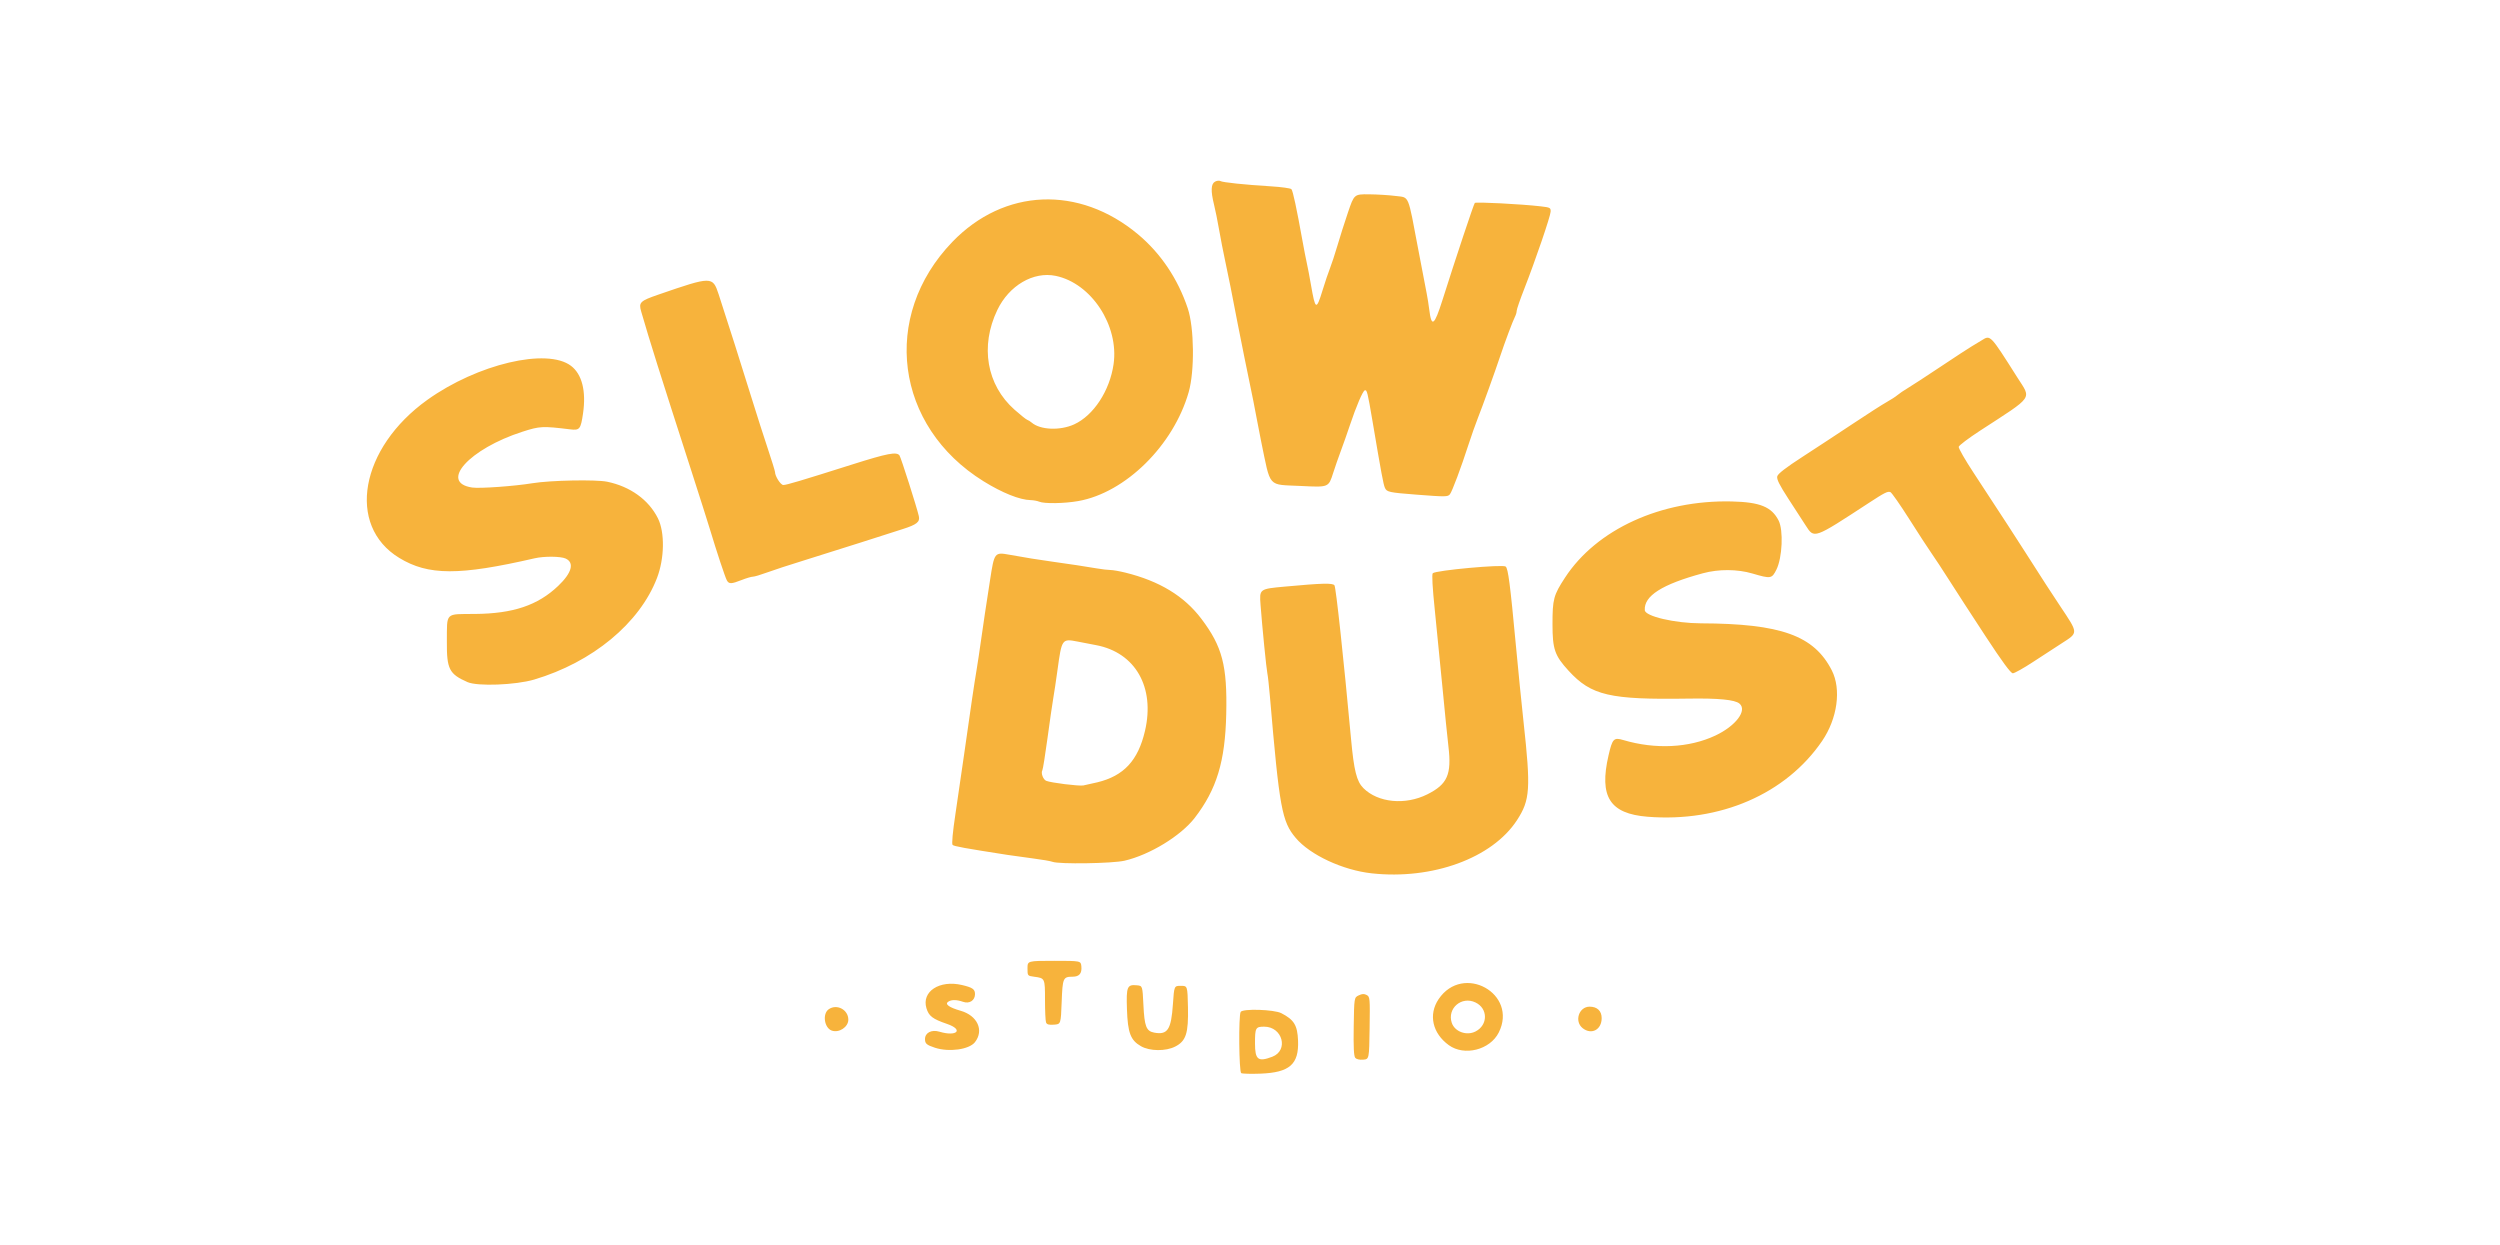
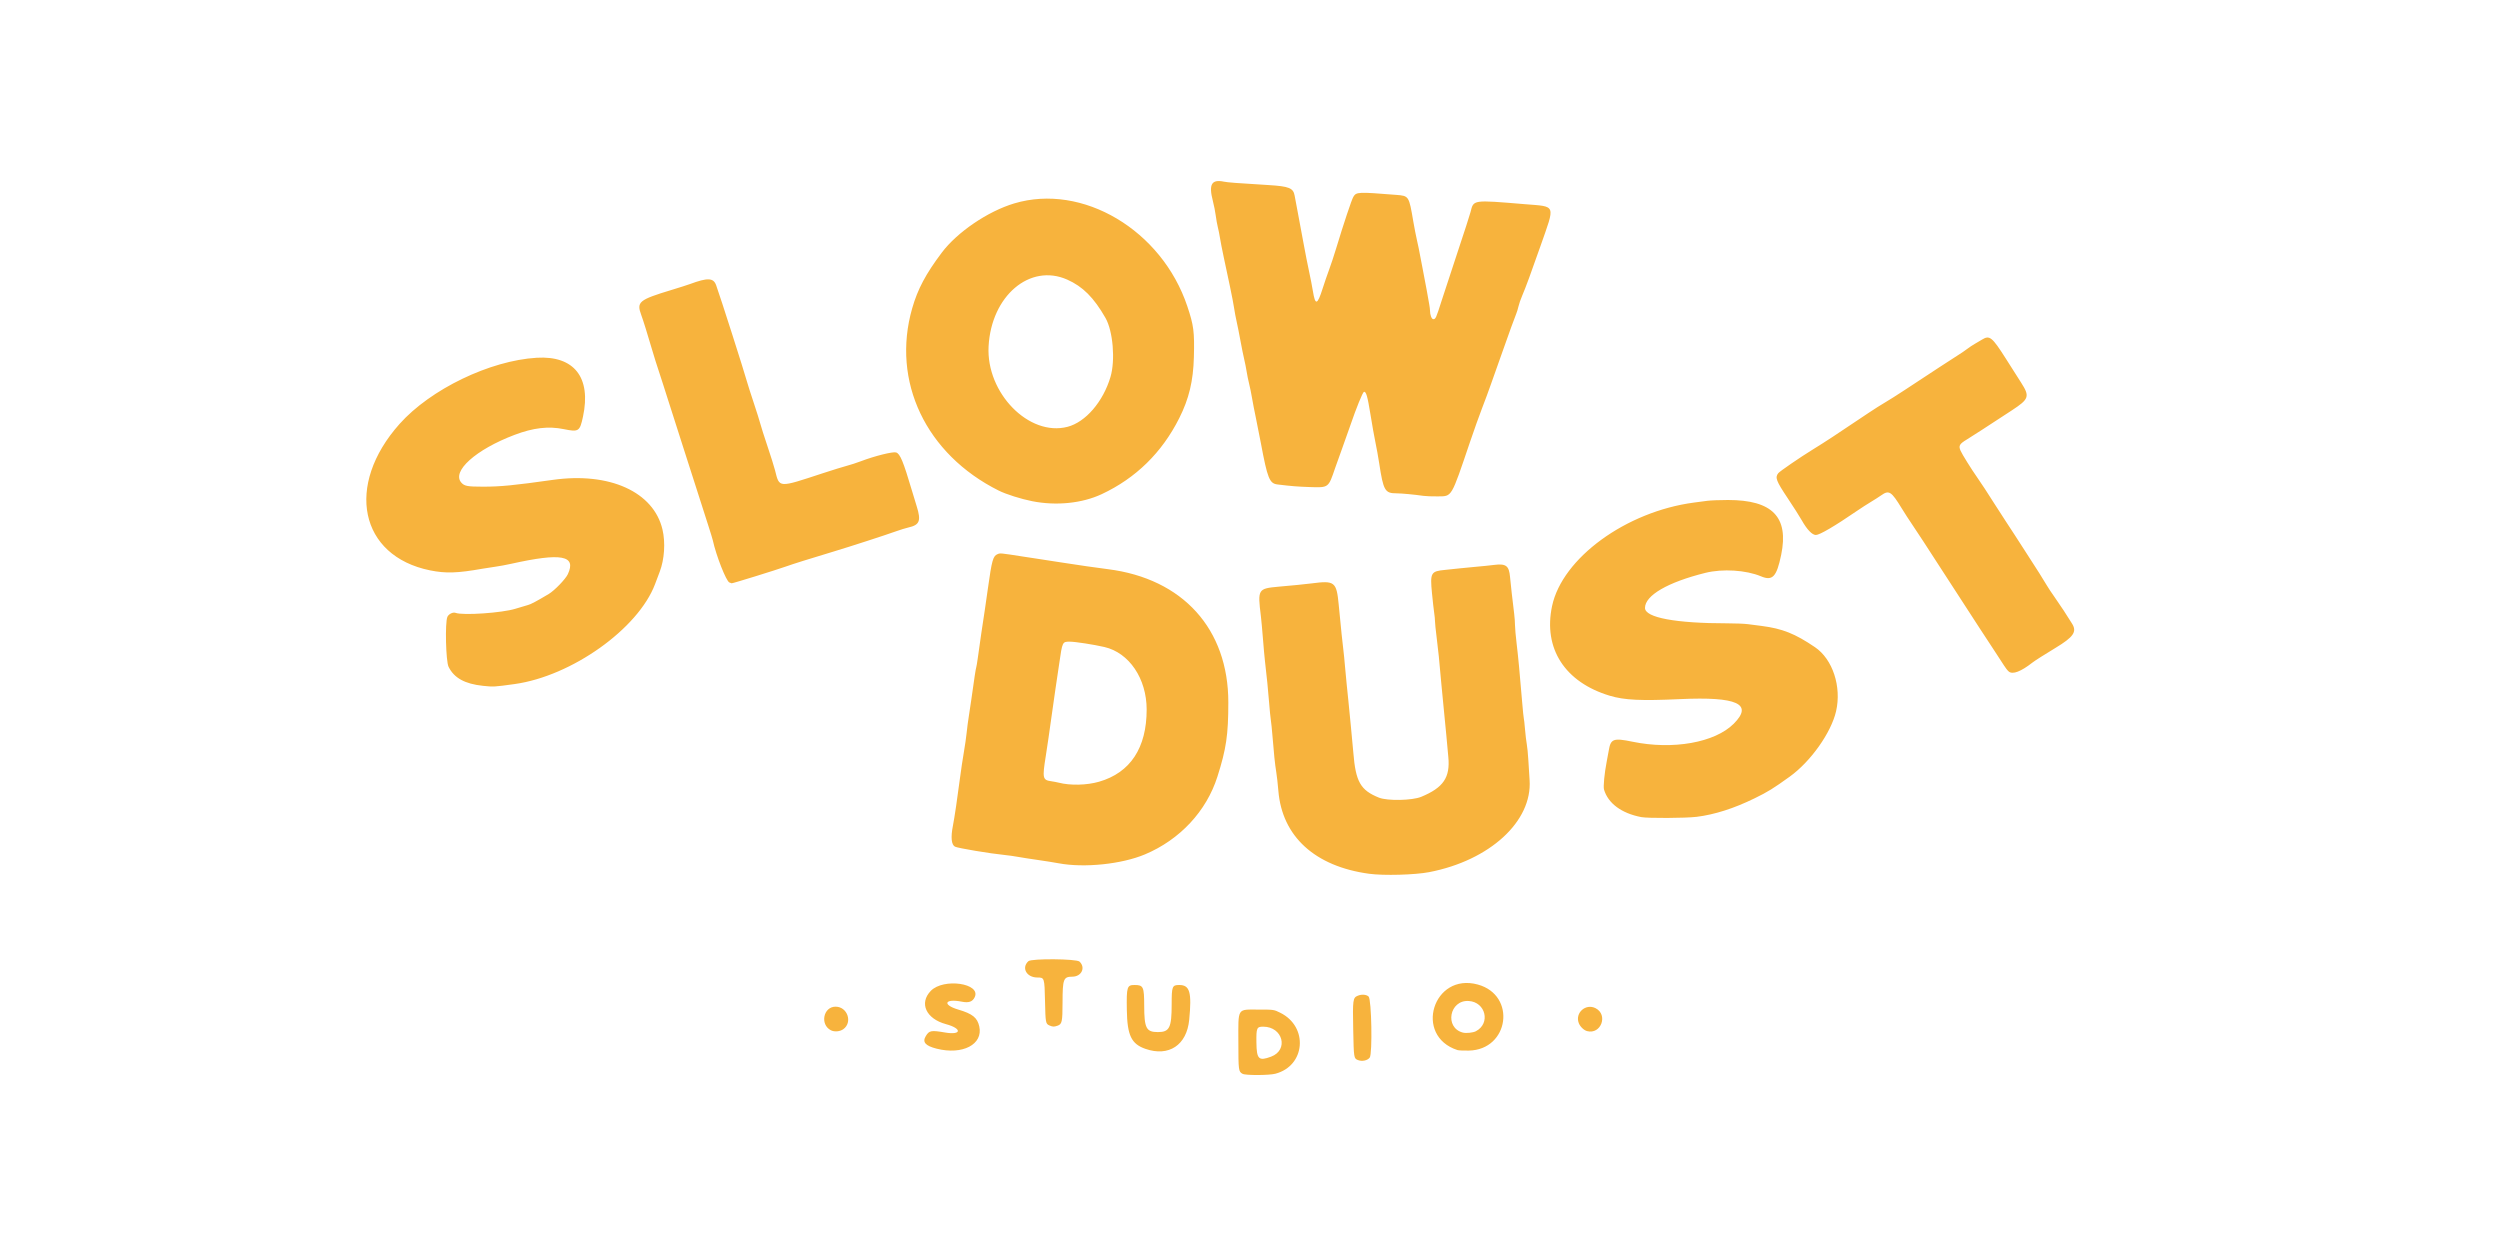
- <svg xmlns="http://www.w3.org/2000/svg" viewBox="0 0 1500 747" preserveAspectRatio="xMidYMid meet" aria-label="Slow Dust Studio">
-   <path fill="#f7b33c" fill-rule="evenodd" d="M744.74 643.88C743.38 643.11 743.08 609.30 744.41 607.14C745.68 605.08 764.45 605.68 768.79 607.91C776.44 611.84 778.46 615.15 778.83 624.32C779.41 638.59 773.79 643.53 756.24 644.19C750.60 644.40 745.43 644.26 744.74 643.88zM763.35 634.06C773.35 630.25 769.54 616.00 758.53 616.00C753.35 616.00 753.00 616.64 753.00 626.01C753.00 635.86 754.84 637.29 763.35 634.06zM813.14 634.67C812.30 633.65 812.03 628.18 812.23 615.88C812.50 598.52 812.50 598.52 815.23 597.22C817.27 596.24 818.48 596.19 820.00 597.00C821.96 598.05 822.03 598.85 821.77 616.80C821.50 635.50 821.50 635.50 817.91 635.80C815.70 635.99 813.87 635.55 813.14 634.67zM561.00 628.65C555.95 626.99 555.00 626.17 555.00 623.46C555.00 619.62 558.94 617.60 563.67 619.02C574.17 622.16 578.40 617.84 568.24 614.36C559.54 611.38 557.28 609.65 555.86 604.92C552.86 594.91 563.69 587.85 577.18 591.01C583.54 592.51 585.00 593.52 585.00 596.47C585.00 600.25 581.67 602.43 577.90 601.11C574.01 599.76 571.00 599.71 569.00 600.98C566.67 602.45 569.39 604.47 576.35 606.45C586.48 609.33 590.54 618.23 584.95 625.33C581.49 629.73 569.43 631.40 561.00 628.65zM684.59 627.73C678.32 624.16 676.65 619.73 676.17 605.50C675.72 591.92 676.27 590.61 682.18 591.18C685.50 591.50 685.50 591.50 686.05 603.00C686.66 615.84 687.76 618.68 692.50 619.57C700.56 621.08 702.72 617.80 703.75 602.50C704.50 591.50 704.50 591.50 708.50 591.50C712.50 591.50 712.50 591.50 712.78 604.29C713.12 619.99 711.63 624.62 705.12 627.94C699.42 630.85 689.87 630.75 684.59 627.73zM869.28 627.09C859.44 619.96 856.95 608.75 863.15 599.52C877.77 577.78 910.96 596.14 899.26 619.50C894.03 629.94 878.61 633.85 869.28 627.09zM885.32 618.88C892.88 615.02 892.85 605.05 885.26 601.46C876.94 597.50 868.20 605.01 871.05 613.66C872.82 619.02 879.95 621.63 885.32 618.88zM499.00 618.33C494.53 616.67 493.36 608.26 497.22 605.56C502.09 602.15 509.00 605.81 509.00 611.80C509.00 616.25 503.35 619.94 499.00 618.33zM949.63 616.93C944.45 612.85 947.29 604.00 953.78 604.00C958.32 604.00 961.00 606.55 961.00 610.88C961.00 617.83 954.91 621.07 949.63 616.93zM627.63 613.47C627.28 612.57 627.00 606.50 627.00 599.98C627.00 586.91 627.00 586.90 620.50 586.04C616.51 585.50 616.50 585.49 616.50 581.00C616.50 576.50 616.50 576.50 632.50 576.50C648.50 576.50 648.50 576.50 648.82 579.82C649.22 584.04 647.58 586.00 643.63 586.02C637.83 586.04 637.55 586.70 637.00 601.21C636.50 614.50 636.50 614.50 632.38 614.80C629.29 615.03 628.10 614.69 627.63 613.47zM823.00 524.00C805.64 522.09 786.08 512.98 777.46 502.78C769.14 492.95 767.68 484.95 761.96 418.00C761.42 411.68 760.73 405.40 760.42 404.06C759.85 401.53 757.31 376.05 756.33 362.97C755.61 353.34 755.58 353.36 771.05 351.95C793.51 349.89 799.54 349.74 800.67 351.18C801.57 352.34 806.19 395.16 810.64 443.50C812.37 462.37 814.00 468.85 818.02 472.86C826.79 481.64 843.16 483.23 856.40 476.60C868.45 470.57 871.04 464.71 869.07 447.97C868.46 442.76 866.86 427.02 865.53 413.00C864.19 398.98 862.11 377.92 860.90 366.20C859.48 352.48 859.04 344.56 859.66 343.94C861.40 342.20 901.70 338.51 903.41 339.93C904.89 341.16 906.11 350.57 909.51 387.00C910.93 402.12 912.99 422.82 914.11 433.00C918.53 473.42 918.09 480.00 910.15 492.17C895.32 514.89 859.44 527.99 823.00 524.00zM631.50 517.09C630.40 516.66 625.23 515.76 620.00 515.09C614.77 514.42 607.80 513.45 604.50 512.94C578.65 508.91 572.38 507.77 571.56 506.95C570.96 506.36 571.61 499.39 573.28 488.26C574.74 478.49 577.09 462.40 578.49 452.50C582.54 423.79 584.48 410.68 586.02 401.50C586.58 398.20 587.69 390.77 588.50 385.00C589.31 379.23 590.42 371.57 590.97 368.00C591.52 364.43 592.90 355.43 594.04 348.00C596.58 331.40 596.72 331.22 605.72 332.85C615.84 334.68 622.62 335.77 631.50 337.01C642.41 338.53 651.42 339.90 658.06 341.04C661.12 341.57 664.79 342.00 666.23 342.00C667.66 342.00 671.69 342.70 675.17 343.56C695.68 348.63 710.48 357.61 720.80 371.25C733.42 387.94 736.40 399.36 735.74 428.50C735.10 456.89 730.00 473.65 716.81 490.75C708.46 501.56 689.81 512.93 674.69 516.43C667.40 518.11 635.37 518.60 631.50 517.09zM988.50 490.04C965.86 488.21 959.40 478.06 965.11 453.28C967.44 443.15 968.24 442.33 974.02 444.04C993.24 449.73 1013.43 448.75 1029.19 441.35C1041.50 435.57 1048.55 426.19 1043.65 422.13C1040.89 419.83 1031.06 418.88 1013.00 419.16C965.80 419.89 954.78 417.32 941.14 402.43C932.81 393.33 931.50 389.53 931.50 374.50C931.50 359.46 932.13 357.12 939.01 346.58C957.95 317.57 996.61 299.89 1039.00 300.87C1055.96 301.26 1062.97 304.10 1067.16 312.31C1070.13 318.13 1069.40 334.61 1065.86 341.75C1063.12 347.26 1062.51 347.36 1051.50 344.12C1042.40 341.44 1031.26 341.38 1021.73 343.96C997.23 350.58 986.26 357.57 986.88 366.14C987.14 369.79 1004.90 373.94 1020.50 374.00C1068.59 374.18 1088.40 381.29 1099.08 402.22C1104.87 413.57 1102.47 431.08 1093.28 444.57C1071.58 476.39 1032.05 493.54 988.50 490.04zM658.37 469.40C674.30 465.54 682.85 456.32 687.00 438.50C693.09 412.38 681.26 391.59 657.75 387.10C654.59 386.49 649.55 385.52 646.55 384.94C637.18 383.12 637.06 383.28 634.50 402.00C633.63 408.32 632.49 415.98 631.95 419.00C631.42 422.02 629.87 432.75 628.51 442.82C627.14 452.90 625.75 461.59 625.42 462.13C624.41 463.76 625.86 467.73 627.74 468.50C630.61 469.67 647.29 471.75 650.00 471.27C651.38 471.02 655.14 470.18 658.37 469.40zM280.50 409.26C269.50 404.40 268.01 401.48 268.12 385.00C268.24 367.09 266.78 368.52 285.05 368.37C307.87 368.17 322.65 363.20 334.86 351.59C343.12 343.75 344.80 337.60 339.37 335.12C336.33 333.74 326.49 333.66 320.76 334.98C275.52 345.42 256.95 345.36 239.54 334.74C207.70 315.34 216.03 268.76 256.50 239.85C286.48 218.43 328.26 208.57 342.62 219.52C349.21 224.55 351.76 234.63 349.83 247.99C348.44 257.56 347.83 258.32 342.06 257.61C325.51 255.59 323.93 255.67 313.50 259.02C281.51 269.31 263.29 289.52 283.30 292.52C287.83 293.20 308.67 291.71 319.50 289.93C330.17 288.17 357.52 287.63 364.33 289.04C378.15 291.89 389.24 299.90 394.76 311.00C398.95 319.42 398.71 335.02 394.20 346.79C383.80 373.93 355.48 397.35 320.50 407.74C309.39 411.03 286.49 411.91 280.50 409.26zM1191.21 381.56C1183.12 369.22 1173.35 354.16 1169.50 348.09C1165.65 342.02 1160.92 334.83 1159.00 332.10C1157.08 329.38 1151.03 320.09 1145.57 311.47C1140.10 302.85 1135.01 295.56 1134.25 295.27C1132.61 294.64 1130.82 295.54 1121.27 301.78C1088.00 323.52 1088.60 323.31 1083.41 315.28C1081.71 312.65 1077.04 305.45 1073.04 299.28C1067.56 290.82 1065.91 287.50 1066.36 285.78C1066.77 284.22 1071.56 280.52 1081.64 274.00C1089.71 268.77 1103.34 259.83 1111.91 254.12C1120.48 248.41 1129.53 242.62 1132.00 241.25C1134.47 239.87 1137.40 237.98 1138.50 237.04C1139.60 236.09 1142.30 234.26 1144.50 232.96C1146.70 231.66 1155.62 225.85 1164.31 220.05C1173.01 214.25 1181.33 208.80 1182.81 207.95C1184.29 207.09 1187.04 205.43 1188.92 204.25C1194.32 200.88 1193.88 200.42 1210.40 226.47C1218.86 239.81 1220.74 237.14 1188.01 258.43C1181.14 262.90 1175.38 267.25 1175.22 268.10C1175.06 268.95 1179.10 275.99 1184.21 283.75C1192.93 297.00 1202.24 311.24 1204.50 314.79C1205.05 315.65 1210.02 323.36 1215.55 331.93C1221.08 340.49 1226.48 348.92 1227.55 350.65C1228.62 352.38 1232.47 358.24 1236.10 363.67C1247.15 380.24 1247.12 379.50 1237.01 386.00C1233.16 388.48 1225.40 393.53 1219.76 397.22C1214.12 400.92 1208.69 403.96 1207.71 403.97C1206.46 403.99 1201.43 397.16 1191.21 381.56zM436.08 348.15C435.04 346.21 429.92 330.76 426.09 318.00C424.85 313.88 419.85 298.12 414.97 283.00C395.33 222.08 390.02 205.23 384.71 186.90C383.12 181.43 384.01 180.56 395.17 176.72C427.11 165.71 427.57 165.71 431.16 176.50C434.72 187.20 446.79 225.21 451.96 242.00C454.25 249.43 458.12 261.49 460.56 268.82C463.00 276.14 465.00 282.60 465.00 283.17C465.00 285.70 468.37 291.00 469.99 291.00C471.93 291.00 480.23 288.53 511.48 278.64C532.56 271.97 537.96 270.94 539.69 273.25C540.55 274.40 550.19 304.66 551.30 309.70C552.07 313.18 550.07 314.77 541.50 317.49C537.10 318.88 525.85 322.49 516.50 325.49C507.15 328.50 492.07 333.25 483.00 336.05C473.93 338.84 463.56 342.23 459.98 343.57C456.39 344.90 452.69 346.00 451.76 346.00C450.83 346.00 447.79 346.90 445.00 348.00C438.73 350.47 437.34 350.50 436.08 348.15zM623.50 301.00C622.40 300.53 620.08 300.11 618.36 300.07C611.81 299.92 601.35 295.73 590.10 288.75C536.98 255.78 528.39 189.81 571.39 145.16C602.45 112.91 647.42 111.06 682.77 140.56C696.43 151.97 706.72 167.27 712.65 185.00C716.55 196.64 716.84 222.61 713.21 235.29C704.07 267.24 675.34 295.59 647.00 300.63C638.61 302.12 626.55 302.31 623.50 301.00zM850.00 296.80C833.45 295.52 832.05 295.22 830.95 292.70C830.01 290.57 828.82 284.17 823.47 252.50C820.54 235.22 820.18 233.77 818.86 234.21C817.65 234.62 813.74 243.77 809.98 255.00C808.42 259.68 805.96 266.65 804.52 270.50C803.08 274.35 801.02 280.26 799.95 283.63C797.13 292.48 797.30 292.41 780.74 291.59C760.15 290.57 762.62 293.35 756.62 264.50C755.82 260.65 754.64 254.57 754.00 251.00C752.88 244.77 752.22 241.47 746.66 214.50C745.30 207.90 743.46 198.68 742.57 194.00C739.50 177.82 736.83 164.46 734.99 156.00C733.97 151.32 732.40 143.22 731.49 138.00C730.59 132.78 729.21 125.92 728.42 122.77C726.38 114.52 726.56 110.31 729.02 108.99C730.13 108.39 731.56 108.23 732.20 108.62C733.54 109.45 746.70 110.83 762.70 111.81C768.86 112.19 774.32 112.95 774.84 113.50C775.73 114.45 777.97 124.93 781.49 144.50C782.38 149.45 783.55 155.46 784.09 157.86C784.64 160.26 785.75 166.11 786.57 170.86C789.20 186.12 789.78 186.40 793.51 174.25C794.98 169.44 796.99 163.47 797.98 161.00C798.96 158.53 800.96 152.45 802.41 147.50C803.85 142.55 806.72 133.55 808.77 127.50C812.50 116.50 812.50 116.50 821.50 116.59C826.45 116.64 833.65 117.09 837.49 117.59C845.73 118.66 844.56 115.87 851.02 150.00C853.25 161.82 855.49 173.53 856.00 176.00C856.50 178.47 857.18 182.77 857.52 185.55C858.88 196.75 860.56 195.57 865.49 180.00C873.38 155.05 884.23 122.46 884.88 121.76C885.56 121.05 912.62 122.44 924.50 123.81C930.09 124.45 930.49 124.67 930.38 127.00C930.24 129.89 921.29 156.09 914.59 173.23C912.06 179.68 910.00 185.67 910.00 186.54C910.00 187.42 909.53 189.02 908.95 190.10C907.78 192.29 902.82 205.54 900.01 214.00C897.16 222.60 889.50 243.82 886.66 251.00C885.25 254.57 882.79 261.55 881.19 266.50C876.74 280.32 871.25 294.99 869.94 296.57C868.65 298.13 867.43 298.14 850.00 296.80zM644.50 254.62C656.15 249.28 665.86 234.45 668.15 218.50C671.47 195.38 654.85 170.00 633.46 165.53C620.07 162.73 605.46 171.26 598.39 186.01C587.96 207.75 591.98 231.00 608.73 245.83C612.25 248.95 615.67 251.67 616.32 251.88C616.97 252.09 618.17 252.84 619.00 253.55C624.15 257.99 636.06 258.48 644.50 254.62z" />
+ <svg xmlns="http://www.w3.org/2000/svg" viewBox="0 0 3000 1494" preserveAspectRatio="xMidYMid meet" aria-label="Slow Dust Studio">
+   <path fill="#f7b33d" fill-rule="evenodd" d="M1491.11 1288.60C1486.23 1285.90 1486.07 1284.71 1486.04 1250.27C1485.99 1208.62 1484.19 1211.50 1510.22 1211.50C1528.61 1211.50 1528.61 1211.50 1536.28 1215.29C1570.38 1232.15 1566.59 1279.06 1530.38 1288.49C1522.75 1290.48 1494.64 1290.56 1491.11 1288.60zM1629.47 1272.05C1624.61 1270.08 1624.54 1269.63 1623.86 1235.60C1623.14 1199.50 1623.43 1197.31 1629.32 1194.87C1634.06 1192.90 1639.80 1193.36 1642.35 1195.90C1645.87 1199.42 1647.05 1264.52 1643.67 1269.09C1641.02 1272.68 1634.41 1274.05 1629.47 1272.05zM1525.30 1267.99C1546.73 1259.97 1539.43 1232.03 1515.90 1232.01C1508.07 1232.00 1507.46 1233.42 1507.70 1251.23C1507.96 1271.13 1510.49 1273.53 1525.30 1267.99zM1124.00 1258.42C1110.40 1254.98 1106.55 1250.52 1110.96 1243.30C1115.08 1236.54 1117.29 1236.13 1134.17 1239.02C1153.94 1242.40 1154.78 1234.26 1135.20 1228.99C1111.20 1222.53 1102.65 1203.73 1117.01 1188.99C1132.24 1173.35 1177.60 1179.94 1169.64 1196.64C1167.05 1202.07 1162.52 1203.67 1154.36 1202.05C1133.59 1197.92 1130.14 1205.67 1150.12 1211.56C1166.99 1216.54 1172.78 1221.20 1175.13 1231.67C1179.96 1253.27 1155.11 1266.27 1124.00 1258.42zM1374.50 1258.62C1357.62 1252.74 1352.70 1242.48 1352.21 1212.11C1351.75 1184.11 1352.40 1182.00 1361.45 1182.00C1372.05 1182.00 1372.99 1184.00 1373.04 1206.80C1373.11 1233.96 1375.47 1238.50 1389.52 1238.50C1403.41 1238.50 1406.00 1233.27 1406.00 1205.19C1406.00 1183.55 1406.61 1182.00 1415.12 1182.00C1427.80 1182.00 1430.26 1190.59 1427.05 1223.77C1424.11 1254.15 1402.61 1268.41 1374.50 1258.62zM1749.00 1260.10C1696.12 1243.04 1719.78 1166.69 1773.37 1181.44C1820.03 1194.27 1811.06 1259.80 1762.53 1260.71C1756.46 1260.82 1750.38 1260.55 1749.00 1260.10zM1771.01 1237.50C1788.96 1228.21 1782.91 1202.48 1762.47 1201.18C1739.28 1199.70 1733.10 1233.36 1755.50 1239.12C1759.40 1240.12 1767.59 1239.27 1771.01 1237.50zM997.02 1236.30C983.70 1229.40 988.01 1207.99 1002.71 1208.01C1016.96 1208.03 1023.41 1226.87 1011.96 1235.03C1007.86 1237.95 1001.27 1238.51 997.02 1236.30zM1904.50 1237.32C1900.62 1236.30 1896.16 1231.99 1894.51 1227.67C1889.82 1215.40 1902.90 1203.83 1914.67 1209.83C1930.12 1217.71 1921.23 1241.75 1904.50 1237.32zM1259.40 1230.57C1254.78 1228.56 1254.59 1227.51 1254.02 1201.35C1253.41 1173.21 1253.35 1173.00 1244.81 1173.00C1231.83 1173.00 1225.41 1161.27 1234.10 1153.41C1237.78 1150.07 1291.79 1150.52 1295.40 1153.91C1303.04 1161.08 1297.86 1171.98 1286.80 1172.01C1276.14 1172.05 1275.13 1174.69 1275.06 1202.80C1274.99 1226.53 1274.46 1228.95 1268.88 1230.89C1264.85 1232.30 1263.24 1232.24 1259.40 1230.57zM1643.00 1048.53C1577.90 1039.69 1538.53 1003.73 1534.04 949.00C1533.39 941.02 1532.25 930.90 1531.51 926.50C1530.03 917.62 1528.53 903.36 1526.95 883.00C1526.37 875.58 1525.49 867.02 1525.00 864.00C1524.51 860.98 1523.60 851.75 1522.97 843.50C1521.90 829.52 1520.02 810.71 1517.92 793.00C1517.43 788.88 1516.36 776.95 1515.54 766.50C1514.73 756.05 1513.61 743.90 1513.07 739.50C1509.06 706.90 1509.43 706.30 1534.50 703.99C1541.10 703.38 1551.00 702.47 1556.50 701.97C1562.00 701.46 1569.88 700.61 1574.00 700.07C1601.68 696.45 1603.82 698.13 1606.44 725.50C1609.28 755.08 1611.04 772.27 1612.05 780.00C1612.58 784.12 1613.45 792.90 1613.98 799.50C1614.51 806.10 1615.42 815.77 1616.01 821.00C1616.59 826.23 1617.49 835.00 1618.01 840.50C1618.52 846.00 1619.87 859.73 1621.00 871.00C1622.13 882.27 1623.48 896.76 1624.00 903.19C1626.81 938.14 1632.56 948.24 1654.71 957.16C1664.84 961.24 1694.65 960.67 1705.45 956.19C1732.06 945.17 1740.34 933.01 1737.99 908.43C1737.41 902.42 1736.30 890.30 1735.52 881.50C1734.74 872.70 1733.38 858.75 1732.50 850.50C1731.62 842.25 1730.27 828.30 1729.51 819.50C1727.15 792.34 1725.91 780.08 1723.92 764.47C1722.86 756.21 1722.00 747.71 1722.00 745.59C1722.00 743.47 1721.57 738.98 1721.05 735.62C1720.52 732.25 1719.32 721.56 1718.38 711.86C1715.99 687.28 1716.99 685.49 1734.00 683.88C1738.67 683.44 1746.78 682.59 1752.00 681.99C1757.22 681.40 1766.45 680.50 1772.50 680.00C1778.55 679.50 1787.60 678.57 1792.62 677.93C1807.26 676.08 1810.84 678.76 1812.06 692.50C1812.74 700.23 1814.97 719.97 1817.01 736.50C1817.56 740.90 1818.00 747.11 1818.00 750.30C1818.00 753.50 1818.88 763.40 1819.95 772.30C1821.90 788.56 1823.66 807.19 1826.58 842.47C1827.45 852.90 1828.34 861.74 1828.57 862.11C1828.79 862.47 1829.45 868.34 1830.02 875.14C1830.59 881.94 1831.55 889.98 1832.14 893.00C1832.74 896.02 1833.59 904.80 1834.04 912.50C1834.49 920.20 1835.15 930.77 1835.51 936.00C1838.93 985.62 1787.79 1032.54 1715.00 1046.57C1697.77 1049.89 1660.52 1050.90 1643.00 1048.53zM1270.50 1035.96C1265.00 1034.93 1253.75 1033.14 1245.50 1031.97C1237.25 1030.81 1226.67 1029.16 1222.00 1028.31C1217.33 1027.45 1209.90 1026.40 1205.50 1025.97C1188.29 1024.29 1149.25 1017.74 1145.97 1015.99C1141.64 1013.66 1140.76 1004.85 1143.48 991.02C1145.29 981.87 1149.06 956.46 1152.01 933.50C1153.22 924.15 1155.29 910.28 1156.62 902.67C1157.94 895.07 1159.47 884.49 1160.00 879.17C1160.53 873.85 1161.62 865.45 1162.44 860.50C1163.25 855.55 1164.63 846.33 1165.51 840.00C1169.02 814.71 1170.98 801.85 1171.41 801.14C1171.67 800.73 1172.58 795.25 1173.46 788.95C1176.52 766.77 1178.39 754.00 1181.92 731.00C1182.47 727.42 1184.08 716.17 1185.50 706.00C1190.24 672.12 1191.62 667.23 1197.08 664.97C1200.36 663.61 1199.89 663.56 1228.50 668.01C1231.80 668.53 1239.22 669.66 1245.00 670.53C1250.78 671.40 1263.83 673.42 1274.00 675.01C1294.07 678.15 1315.28 681.20 1329.50 683.01C1419.45 694.40 1474.03 754.80 1473.99 842.89C1473.97 881.95 1471.53 898.56 1460.89 932.00C1447.70 973.47 1415.89 1007.60 1374.00 1025.24C1346.00 1037.03 1301.11 1041.68 1270.50 1035.96zM1969.50 980.52C1945.85 975.98 1929.76 964.10 1924.83 947.53C1923.78 943.98 1925.29 928.14 1928.03 914.00C1929.05 908.77 1930.16 902.72 1930.52 900.55C1932.81 886.54 1936.13 885.32 1959.00 890.06C2007.43 900.09 2057.81 891.15 2080.47 868.49C2104.24 844.72 2084.71 835.78 2015.89 838.95C1969.16 841.10 1949.32 840.15 1931.89 834.93C1877.86 818.75 1851.70 778.19 1862.47 727.32C1874.68 669.68 1951.36 613.80 2033.00 603.05C2037.67 602.44 2044.78 601.50 2048.79 600.97C2052.80 600.43 2063.96 600.00 2073.59 600.00C2126.94 600.00 2146.77 620.43 2137.42 665.78C2131.98 692.18 2127.08 697.41 2113.22 691.60C2095.20 684.05 2067.11 682.29 2046.50 687.42C2001.24 698.68 1974.00 714.51 1974.00 729.54C1974.00 741.14 2010.78 748.00 2073.01 748.00C2082.31 748.00 2093.42 748.46 2097.71 749.02C2101.99 749.58 2109.32 750.53 2114.00 751.13C2138.89 754.35 2154.03 760.38 2177.96 776.61C2199.21 791.02 2210.06 823.97 2203.29 853.50C2197.39 879.22 2172.81 913.89 2147.63 932.00C2127.71 946.33 2121.64 950.08 2105.50 957.99C2080.80 970.09 2057.48 977.54 2036.00 980.19C2022.82 981.81 1977.39 982.04 1969.50 980.52zM1318.88 938.06C1356.39 927.24 1376.02 897.45 1375.99 851.38C1375.97 814.31 1354.98 783.27 1325.28 776.41C1312.43 773.44 1290.15 770.00 1283.80 770.00C1274.81 770.00 1274.87 769.87 1271.04 796.50C1269.30 808.60 1267.26 822.33 1266.51 827.00C1265.76 831.67 1263.52 847.42 1261.53 862.00C1259.55 876.58 1256.59 896.86 1254.96 907.08C1250.67 934.03 1251.11 936.06 1261.62 937.51C1264.31 937.88 1268.30 938.65 1270.50 939.21C1284.36 942.79 1304.13 942.32 1318.88 938.06zM579.50 822.99C557.78 820.69 544.84 813.52 538.28 800.16C535.01 793.49 533.90 747.28 536.85 740.29C538.29 736.90 543.61 734.25 546.66 735.42C555.30 738.74 602.61 735.50 618.50 730.51C624.55 728.60 631.30 726.59 633.50 726.04C636.99 725.16 643.48 721.72 658.42 712.83C665.43 708.66 678.64 694.97 681.43 688.99C691.91 666.46 673.69 663.12 613.50 676.53C607.45 677.88 599.12 679.43 595.00 679.97C590.88 680.51 583.67 681.63 579.00 682.45C548.83 687.80 534.89 688.24 516.15 684.45C431.46 667.30 413.75 582.40 479.50 508.70C516.64 467.06 587.98 432.64 644.07 429.30C689.04 426.62 709.69 452.94 699.57 500.05C695.76 517.79 694.46 518.63 676.47 514.95C658.11 511.19 639.98 513.31 617.39 521.87C570.82 539.51 541.65 565.73 553.63 579.18C557.33 583.33 560.95 584.00 579.72 584.01C600.52 584.02 616.78 582.44 663.47 575.84C731.53 566.24 784.45 590.25 795.00 635.52C798.64 651.11 797.33 671.19 791.70 686.00C790.35 689.58 787.81 696.29 786.07 700.92C765.90 754.49 685.99 811.36 617.50 820.88C593.04 824.28 592.19 824.33 579.50 822.99zM2410.64 805.93C2409.19 804.79 2406.54 801.44 2404.75 798.49C2402.96 795.54 2398.07 788.03 2393.89 781.81C2389.70 775.59 2381.65 763.30 2375.99 754.50C2360.37 730.21 2330.40 684.00 2320.50 668.94C2317.20 663.92 2311.72 655.46 2308.33 650.15C2304.93 644.84 2298.94 635.77 2295.00 630.00C2291.07 624.23 2285.30 615.31 2282.18 610.19C2269.57 589.51 2266.82 587.76 2257.44 594.39C2254.72 596.31 2249.12 599.89 2245.00 602.35C2240.88 604.80 2233.45 609.58 2228.50 612.98C2201.68 631.36 2183.61 641.96 2179.06 641.98C2174.64 642.01 2168.32 635.42 2162.07 624.28C2159.67 620.00 2152.09 608.10 2145.24 597.83C2131.33 576.99 2129.83 573.01 2133.92 567.82C2135.72 565.54 2160.07 548.83 2175.00 539.63C2191.16 529.67 2200.41 523.60 2242.33 495.45C2248.84 491.08 2257.68 485.48 2261.97 483.00C2266.26 480.52 2276.59 474.00 2284.93 468.50C2315.66 448.23 2344.66 429.27 2350.50 425.64C2353.80 423.58 2358.36 420.46 2360.63 418.70C2362.90 416.94 2366.95 414.24 2369.63 412.71C2372.31 411.18 2376.30 408.82 2378.50 407.48C2387.54 401.95 2390.48 404.32 2407.09 430.47C2413.91 441.23 2422.16 454.18 2425.40 459.26C2435.95 475.78 2434.92 478.86 2414.31 492.37C2383.94 512.27 2365.98 523.90 2360.21 527.39C2351.26 532.80 2350.11 534.85 2352.66 540.83C2354.42 544.95 2365.79 563.21 2372.70 573.00C2377.03 579.13 2385.51 592.10 2393.97 605.50C2398.48 612.65 2404.49 621.96 2407.34 626.18C2410.18 630.40 2414.59 637.15 2417.15 641.18C2419.71 645.21 2426.04 655.02 2431.23 663.00C2443.78 682.32 2452.88 696.71 2456.29 702.64C2457.83 705.31 2461.97 711.55 2465.49 716.50C2471.56 725.04 2481.86 740.69 2486.73 748.79C2492.43 758.26 2488.07 764.49 2466.68 777.42C2453.56 785.35 2441.95 792.74 2438.98 795.05C2425.07 805.91 2415.35 809.64 2410.64 805.93zM875.26 698.97C871.43 697.43 859.43 666.90 855.41 648.50C855.05 646.85 852.58 638.75 849.91 630.50C847.24 622.25 841.41 604.02 836.94 590.00C832.47 575.98 824.39 550.77 818.97 534.00C813.55 517.23 808.02 499.90 806.67 495.50C805.31 491.10 803.08 484.12 801.70 480.00C800.32 475.88 797.81 468.00 796.13 462.50C794.44 457.00 791.66 448.45 789.96 443.50C788.26 438.55 784.88 427.75 782.46 419.50C777.01 400.89 771.71 383.90 769.53 378.06C763.65 362.25 766.54 359.85 806.00 347.88C815.08 345.13 824.98 341.96 828.00 340.85C849.24 333.00 856.13 333.30 859.36 342.23C864.31 355.89 892.76 444.86 896.54 458.50C897.45 461.80 901.05 473.05 904.53 483.50C908.01 493.95 911.56 505.23 912.41 508.57C913.26 511.90 917.13 524.05 921.00 535.57C924.88 547.08 928.94 560.00 930.02 564.29C935.47 585.77 933.29 585.64 987.50 567.84C999.05 564.05 1011.95 560.06 1016.16 558.97C1020.37 557.89 1027.93 555.44 1032.95 553.52C1049.52 547.20 1071.55 541.70 1075.32 542.94C1080.18 544.55 1083.87 553.47 1094.56 589.50C1096.03 594.45 1098.53 602.67 1100.11 607.76C1105.51 625.08 1103.55 629.97 1090.00 633.01C1086.97 633.69 1080.45 635.69 1075.50 637.47C1061.82 642.37 1021.75 655.37 1001.00 661.63C969.82 671.04 951.89 676.67 943.00 679.84C931.05 684.09 879.13 700.17 878.00 699.96C877.73 699.91 876.49 699.47 875.26 698.97zM1238.67 601.45C1225.17 598.78 1207.31 593.12 1198.50 588.72C1111.05 545.07 1069.50 457.60 1094.62 370.00C1101.23 346.93 1110.95 328.65 1130.15 303.14C1148.67 278.54 1185.36 253.61 1217.00 244.12C1298.97 219.53 1394.12 276.04 1424.77 367.50C1432.48 390.51 1433.45 398.01 1432.66 428.50C1431.92 457.15 1426.80 478.54 1415.08 501.83C1394.30 543.16 1362.99 573.83 1322.01 593.00C1298.43 604.02 1267.49 607.16 1238.67 601.45zM1708.00 595.02C1697.94 593.52 1681.57 591.99 1675.65 591.99C1661.94 592.01 1660.01 588.63 1655.05 556.00C1653.92 548.58 1651.89 537.33 1650.55 531.00C1649.20 524.67 1646.48 509.38 1644.50 497.00C1641.03 475.42 1639.28 469.42 1636.69 470.26C1635.19 470.75 1627.46 489.80 1620.56 510.00C1617.65 518.52 1613.02 531.58 1610.27 539.00C1607.52 546.42 1603.87 556.63 1602.15 561.68C1594.04 585.56 1594.49 585.22 1571.79 584.47C1557.40 584.00 1549.98 583.41 1533.06 581.36C1523.37 580.19 1521.03 574.37 1513.00 531.50C1511.25 522.15 1508.53 508.43 1506.96 501.00C1505.38 493.57 1503.34 483.00 1502.42 477.50C1501.50 472.00 1499.94 464.35 1498.95 460.50C1497.96 456.65 1496.63 450.12 1495.99 446.00C1495.35 441.88 1494.01 435.12 1493.02 431.00C1492.02 426.88 1490.02 416.98 1488.57 409.00C1487.12 401.02 1485.06 390.68 1483.99 386.00C1482.92 381.32 1481.57 374.12 1480.98 370.00C1480.40 365.88 1478.16 354.18 1476.00 344.00C1473.83 333.82 1470.49 318.07 1468.56 309.00C1466.63 299.93 1464.56 289.35 1463.97 285.50C1463.39 281.65 1462.24 275.91 1461.42 272.74C1460.61 269.58 1459.48 263.30 1458.91 258.79C1458.35 254.28 1456.79 246.35 1455.44 241.18C1450.25 221.19 1453.83 214.92 1468.70 217.99C1473.29 218.94 1483.29 219.71 1522.00 222.06C1546.93 223.58 1551.97 225.62 1553.58 234.82C1553.93 236.84 1555.55 245.47 1557.18 254.00C1558.81 262.52 1561.91 279.18 1564.06 291.00C1566.22 302.82 1569.32 318.57 1570.94 326.00C1572.57 333.43 1574.62 344.00 1575.50 349.50C1578.28 366.77 1580.84 366.15 1587.01 346.70C1589.32 339.44 1592.90 329.00 1594.97 323.50C1597.04 318.00 1600.83 306.52 1603.41 298.00C1612.17 268.97 1621.99 239.51 1624.00 236.23C1627.64 230.26 1629.29 230.19 1675.50 233.86C1690.79 235.08 1690.73 234.99 1696.00 266.00C1697.16 272.88 1699.19 283.23 1700.51 289.00C1701.83 294.77 1703.18 301.30 1703.52 303.50C1703.85 305.70 1705.42 313.80 1706.99 321.50C1708.57 329.20 1710.83 341.12 1712.02 348.00C1713.20 354.88 1714.59 362.66 1715.09 365.30C1715.59 367.94 1716.00 371.31 1716.01 372.80C1716.02 377.91 1717.97 383.00 1719.92 383.00C1722.75 383.00 1723.28 381.83 1729.90 361.00C1733.31 350.27 1742.18 323.27 1749.61 301.00C1757.05 278.73 1763.80 257.80 1764.63 254.50C1768.38 239.52 1766.66 239.77 1830.00 245.03C1867.78 248.17 1866.37 244.40 1848.66 295.00C1837.46 326.99 1830.63 345.55 1826.74 354.54C1824.82 358.96 1822.75 364.93 1822.14 367.80C1821.52 370.68 1820.28 374.71 1819.39 376.76C1818.49 378.82 1815.84 385.90 1813.49 392.50C1811.15 399.10 1805.77 414.18 1801.55 426.00C1797.32 437.82 1791.66 453.80 1788.97 461.50C1786.28 469.20 1781.53 482.02 1778.43 490.00C1775.33 497.98 1768.82 516.20 1763.97 530.50C1740.99 598.26 1742.68 595.42 1725.23 595.67C1718.78 595.76 1711.03 595.47 1708.00 595.02zM1281.08 512.17C1302.70 506.52 1323.75 482.09 1332.56 452.41C1338.56 432.21 1335.61 397.30 1326.57 381.50C1312.61 357.08 1299.31 343.78 1280.58 335.49C1235.84 315.71 1189.55 355.05 1186.30 415.61C1183.30 471.68 1234.88 524.23 1281.08 512.17z" />
</svg>
